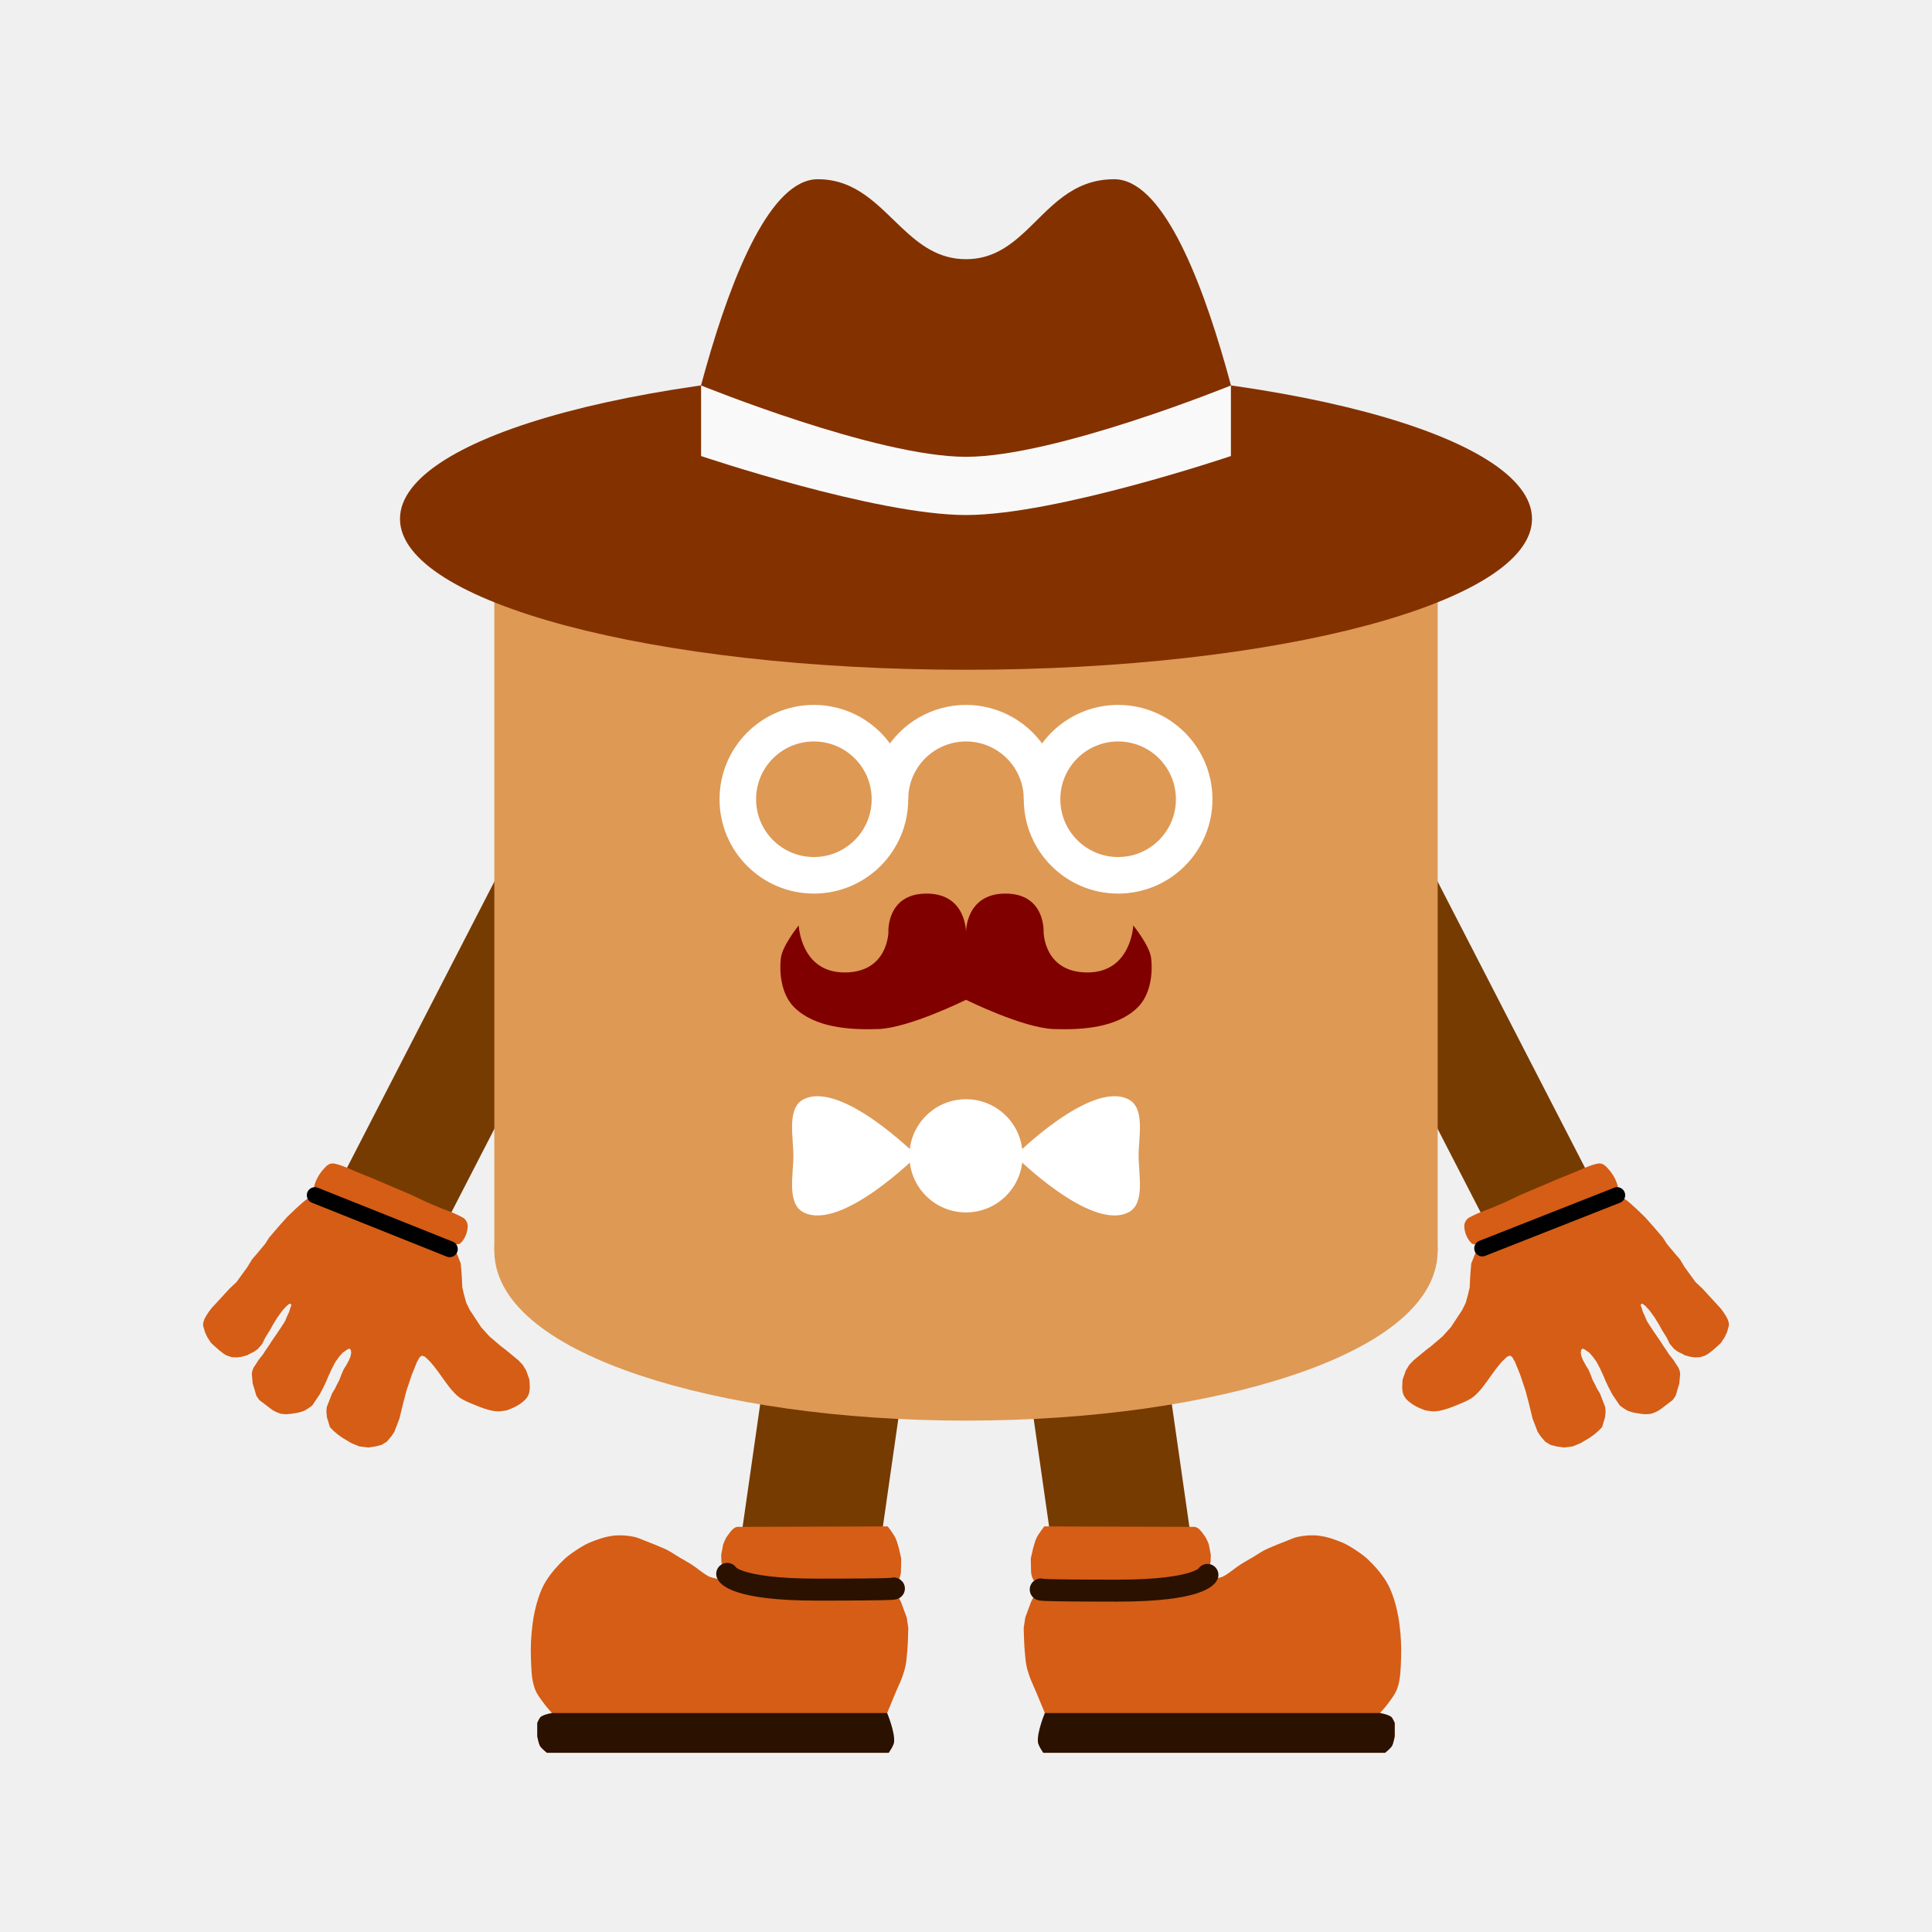
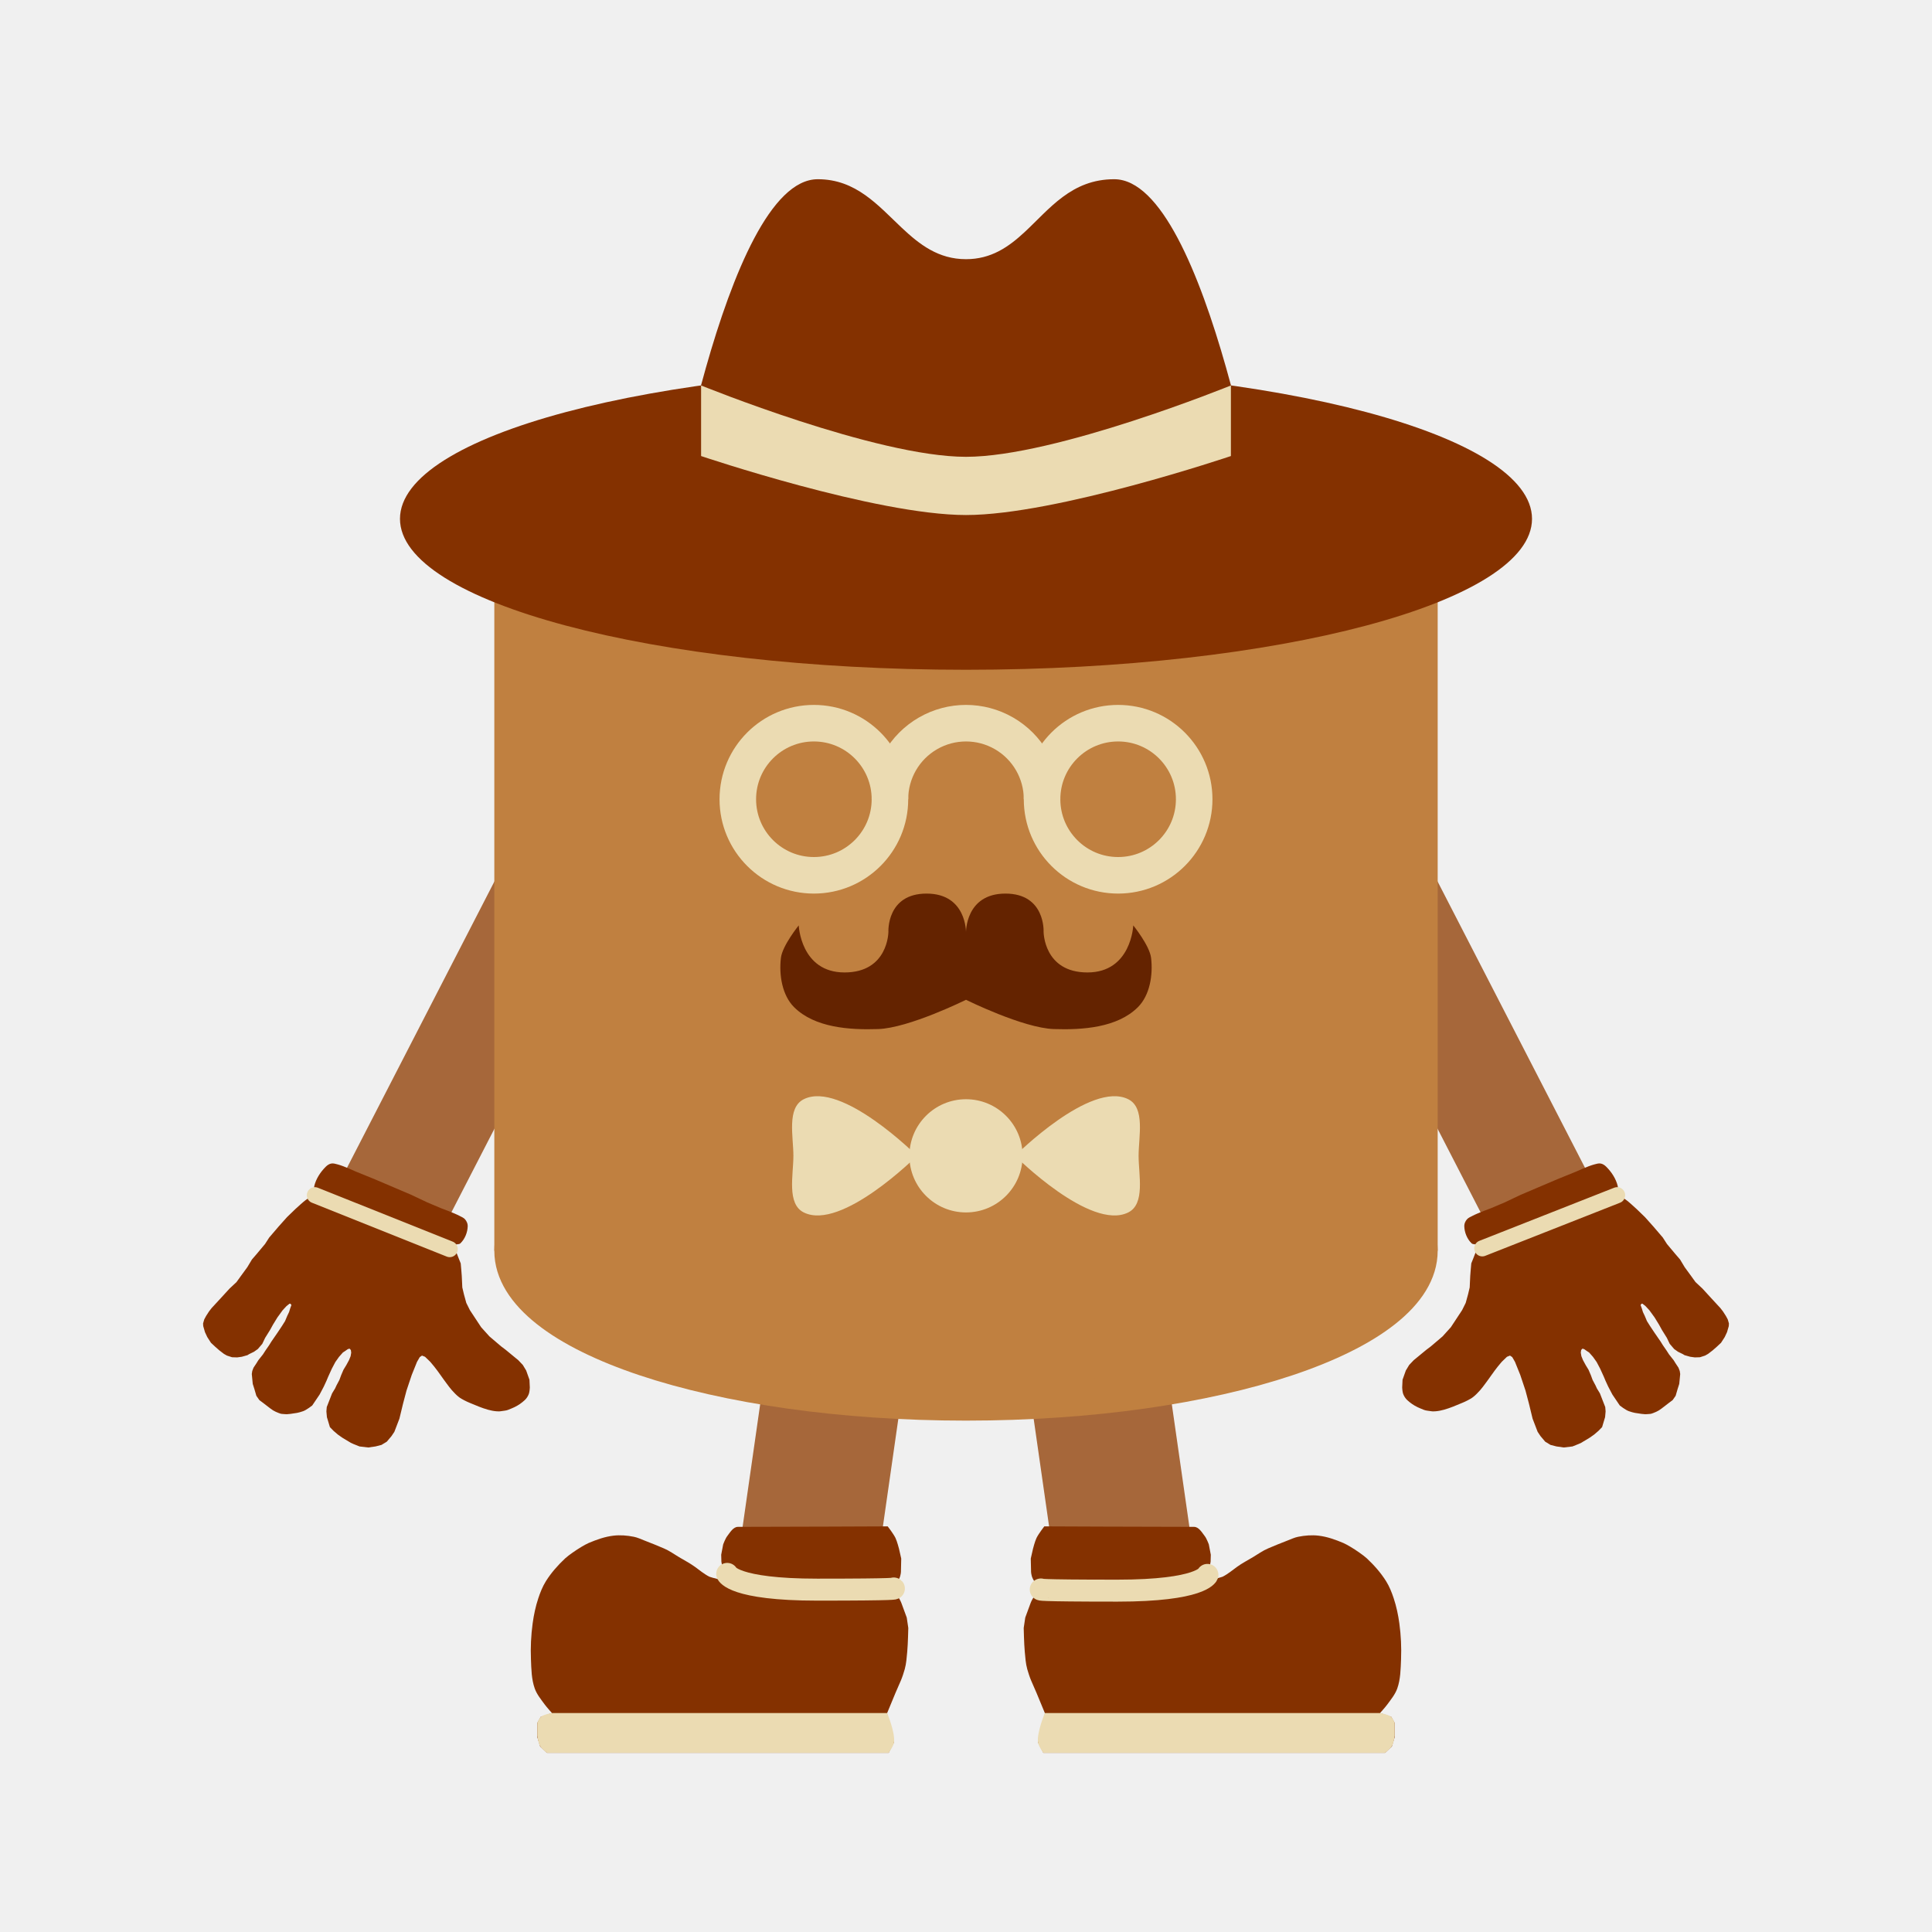
<svg xmlns="http://www.w3.org/2000/svg" width="512" height="512" viewBox="0 0 512 512" version="1.1" id="svg1" xml:space="preserve">
  <defs id="defs1" />
  <g id="layer1">
    <g id="g25" transform="translate(2.2e-6,-2.213072)">
      <g id="g9-8" transform="matrix(-1,0,0,1,509.4843,-0.2264765)">
-         <path style="fill:#9b5816;fill-opacity:1;stroke:#763b00;stroke-width:30;stroke-dasharray:none;stroke-opacity:1" d="m 88.19,347.117 17.321,-33.643 38.694,-75.154" id="path6-9" transform="translate(2.2e-6)" />
-         <path style="fill:#d55d16;stroke:none;stroke-width:4.822;stroke-dasharray:none;fill-opacity:1" d="m 80.929,319.185 c -0.373,0.638 -1.377,0.581 -2.004,0.978 -0.616,0.39 -1.704,1.366 -1.704,1.366 l -1.484,1.343 -2.19,2.12 -2.218,2.482 -2.499,2.918 -1.112,1.726 -2.183,2.61 -1.282,1.487 -1.229,2.044 -1.754,2.402 -1.115,1.547 -1.854,1.735 -2.284,2.494 -2.437,2.639 -0.694,0.894 -0.788,1.223 -0.484,0.9 -0.312,1.065 0.039,0.714 0.468,1.614 0.599,1.281 0.983,1.525 1.143,1.066 1.063,0.932 1.232,0.945 0.793,0.447 1.349,0.441 1.366,0.043 1.222,-0.169 1.499,-0.422 0.449,-0.278 1.277,-0.624 1.023,-0.72 1.184,-1.381 0.76,-1.59 1.273,-2.044 0.801,-1.449 1.181,-1.924 1.383,-1.904 1.015,-1.091 0.773,-0.618 0.234,-0.04 0.311,0.357 -0.33,0.899 -0.305,0.99 -0.477,0.998 -0.581,1.385 -0.794,1.264 -1.223,1.833 -1.614,2.342 -0.618,0.991 -0.926,1.339 -0.68,1.054 -1.22,1.537 -0.519,0.837 -0.764,1.153 -0.338,0.88 -0.12,0.8 0.252,2.609 0.42,1.317 0.538,1.844 0.8,1.146 0.998,0.744 c 0,0 0.872,0.689 1.301,1.001 0.444,0.323 0.858,0.69 1.33,0.97 0.454,0.27 0.937,0.497 1.435,0.679 0.328,0.12 0.664,0.261 1.013,0.267 0.333,0.006 0.786,0.087 1.179,0.076 0.614,-0.017 1.435,-0.154 1.829,-0.22 0.394,-0.066 0.609,-0.072 0.908,-0.136 0.545,-0.117 0.917,-0.216 1.608,-0.454 0.886,-0.306 2.4,-1.503 2.4,-1.503 l 1.968,-2.916 1.101,-2.096 0.711,-1.537 0.432,-1.035 0.989,-2.173 0.929,-1.761 0.969,-1.366 1.033,-1.168 0.608,-0.395 0.673,-0.474 0.468,-0.155 0.36,0.377 0.094,0.698 -0.157,0.928 -0.197,0.488 -0.229,0.561 -0.693,1.281 -0.771,1.265 -0.614,1.431 -0.472,1.28 -0.768,1.443 -0.364,0.792 -0.803,1.315 -0.872,2.242 -0.542,1.389 -0.093,1.147 0.135,1.525 0.794,2.647 0.956,0.981 1.155,0.991 1.152,0.813 2.29,1.376 0.635,0.292 1.659,0.666 2.295,0.274 1.943,-0.276 1.587,-0.408 1.403,-0.853 1.238,-1.465 0.767,-1.145 1.339,-3.492 0.956,-3.947 0.919,-3.479 1.395,-4.171 1.397,-3.46 0.723,-1.251 0.596,-0.408 0.811,0.323 1.293,1.249 c 0,0 0.256,0.25 1.132,1.34 1.169,1.455 2.183,3.026 3.31,4.513 0.443,0.585 0.867,1.187 1.357,1.734 0.587,0.654 1.194,1.304 1.891,1.842 0.443,0.342 0.943,0.605 1.438,0.868 0.478,0.254 0.974,0.473 1.474,0.682 1.564,0.655 3.129,1.333 4.763,1.79 0.728,0.203 1.476,0.357 2.231,0.419 0.426,0.035 0.863,0.052 1.283,-0.028 0.634,-0.121 1.262,-0.115 1.86,-0.357 0.431,-0.174 1.239,-0.501 1.656,-0.704 1.071,-0.523 1.844,-1.062 2.723,-1.862 0.488,-0.445 0.854,-1.034 1.091,-1.648 0.205,-0.53 0.261,-1.683 0.261,-1.683 l -0.099,-2.082 -0.868,-2.44 -0.898,-1.483 -1.193,-1.253 -3.363,-2.769 -1.187,-0.897 -3.095,-2.636 -2.196,-2.434 -2.972,-4.51 -0.962,-1.929 -0.623,-2.261 -0.436,-1.841 -0.141,-3.007 -0.128,-1.641 -0.153,-1.732 c 0,0 -0.816,-2 -1.19,-3.013 -0.204,-0.552 -0.828,-1.137 -0.575,-1.669 0.256,-0.539 1.256,-0.218 1.688,-0.633 1.206,-1.158 1.914,-2.947 1.932,-4.612 0.007,-0.608 -0.281,-1.229 -0.669,-1.701 -0.376,-0.457 -0.971,-0.687 -1.498,-0.962 -1.558,-0.814 -4.878,-2.016 -4.878,-2.016 l -3.698,-1.564 -4.236,-2.007 -9.647,-4.11 -4.989,-2.026 c 0,0 -3.156,-1.466 -4.832,-1.905 -0.563,-0.147 -1.159,-0.349 -1.73,-0.237 -0.531,0.104 -1.019,0.431 -1.403,0.808 -1.43,1.405 -2.612,3.208 -3.083,5.148 -0.192,0.792 0.567,1.734 0.155,2.438 -5e-6,1e-5 0,-3e-5 0,-3e-5 z" id="path9-2" transform="translate(2.2e-6)" />
-         <path style="fill:none;stroke:#000000;stroke-width:4.267;stroke-linecap:round;stroke-linejoin:miter;stroke-dasharray:none;stroke-opacity:1" d="m 405.11,333.036 35.733,-14.078" id="path23" transform="matrix(-1,0,0,1,521.7729,0.2264765)" />
+         <path style="fill:none;fill-opacity:1;stroke:#a6673a;stroke-width:30;stroke-dasharray:none;stroke-opacity:1" d="m 88.19,347.117 17.321,-33.643 8.815,-17.121 29.879,-58.033" id="path6-9" transform="translate(2.2e-6)" />
+         <path style="fill:#843100;stroke:none;stroke-width:4.822;stroke-dasharray:none;fill-opacity:1" d="m 80.929,319.185 c -0.373,0.638 -1.377,0.581 -2.004,0.978 -0.616,0.39 -1.704,1.366 -1.704,1.366 l -1.484,1.343 -2.19,2.12 -2.218,2.482 -2.499,2.918 -1.112,1.726 -2.183,2.61 -1.282,1.487 -1.229,2.044 -1.754,2.402 -1.115,1.547 -1.854,1.735 -2.284,2.494 -2.437,2.639 -0.694,0.894 -0.788,1.223 -0.484,0.9 -0.312,1.065 0.039,0.714 0.468,1.614 0.599,1.281 0.983,1.525 1.143,1.066 1.063,0.932 1.232,0.945 0.793,0.447 1.349,0.441 1.366,0.043 1.222,-0.169 1.499,-0.422 0.449,-0.278 1.277,-0.624 1.023,-0.72 1.184,-1.381 0.76,-1.59 1.273,-2.044 0.801,-1.449 1.181,-1.924 1.383,-1.904 1.015,-1.091 0.773,-0.618 0.234,-0.04 0.311,0.357 -0.33,0.899 -0.305,0.99 -0.477,0.998 -0.581,1.385 -0.794,1.264 -1.223,1.833 -1.614,2.342 -0.618,0.991 -0.926,1.339 -0.68,1.054 -1.22,1.537 -0.519,0.837 -0.764,1.153 -0.338,0.88 -0.12,0.8 0.252,2.609 0.42,1.317 0.538,1.844 0.8,1.146 0.998,0.744 c 0,0 0.872,0.689 1.301,1.001 0.444,0.323 0.858,0.69 1.33,0.97 0.454,0.27 0.937,0.497 1.435,0.679 0.328,0.12 0.664,0.261 1.013,0.267 0.333,0.006 0.786,0.087 1.179,0.076 0.614,-0.017 1.435,-0.154 1.829,-0.22 0.394,-0.066 0.609,-0.072 0.908,-0.136 0.545,-0.117 0.917,-0.216 1.608,-0.454 0.886,-0.306 2.4,-1.503 2.4,-1.503 l 1.968,-2.916 1.101,-2.096 0.711,-1.537 0.432,-1.035 0.989,-2.173 0.929,-1.761 0.969,-1.366 1.033,-1.168 0.608,-0.395 0.673,-0.474 0.468,-0.155 0.36,0.377 0.094,0.698 -0.157,0.928 -0.197,0.488 -0.229,0.561 -0.693,1.281 -0.771,1.265 -0.614,1.431 -0.472,1.28 -0.768,1.443 -0.364,0.792 -0.803,1.315 -0.872,2.242 -0.542,1.389 -0.093,1.147 0.135,1.525 0.794,2.647 0.956,0.981 1.155,0.991 1.152,0.813 2.29,1.376 0.635,0.292 1.659,0.666 2.295,0.274 1.943,-0.276 1.587,-0.408 1.403,-0.853 1.238,-1.465 0.767,-1.145 1.339,-3.492 0.956,-3.947 0.919,-3.479 1.395,-4.171 1.397,-3.46 0.723,-1.251 0.596,-0.408 0.811,0.323 1.293,1.249 c 0,0 0.256,0.25 1.132,1.34 1.169,1.455 2.183,3.026 3.31,4.513 0.443,0.585 0.867,1.187 1.357,1.734 0.587,0.654 1.194,1.304 1.891,1.842 0.443,0.342 0.943,0.605 1.438,0.868 0.478,0.254 0.974,0.473 1.474,0.682 1.564,0.655 3.129,1.333 4.763,1.79 0.728,0.203 1.476,0.357 2.231,0.419 0.426,0.035 0.863,0.052 1.283,-0.028 0.634,-0.121 1.262,-0.115 1.86,-0.357 0.431,-0.174 1.239,-0.501 1.656,-0.704 1.071,-0.523 1.844,-1.062 2.723,-1.862 0.488,-0.445 0.854,-1.034 1.091,-1.648 0.205,-0.53 0.261,-1.683 0.261,-1.683 l -0.099,-2.082 -0.868,-2.44 -0.898,-1.483 -1.193,-1.253 -3.363,-2.769 -1.187,-0.897 -3.095,-2.636 -2.196,-2.434 -2.972,-4.51 -0.962,-1.929 -0.623,-2.261 -0.436,-1.841 -0.141,-3.007 -0.128,-1.641 -0.153,-1.732 c 0,0 -0.816,-2 -1.19,-3.013 -0.204,-0.552 -0.828,-1.137 -0.575,-1.669 0.256,-0.539 1.256,-0.218 1.688,-0.633 1.206,-1.158 1.914,-2.947 1.932,-4.612 0.007,-0.608 -0.281,-1.229 -0.669,-1.701 -0.376,-0.457 -0.971,-0.687 -1.498,-0.962 -1.558,-0.814 -4.878,-2.016 -4.878,-2.016 l -3.698,-1.564 -4.236,-2.007 -9.647,-4.11 -4.989,-2.026 c 0,0 -3.156,-1.466 -4.832,-1.905 -0.563,-0.147 -1.159,-0.349 -1.73,-0.237 -0.531,0.104 -1.019,0.431 -1.403,0.808 -1.43,1.405 -2.612,3.208 -3.083,5.148 -0.192,0.792 0.567,1.734 0.155,2.438 -5e-6,1e-5 0,-3e-5 0,-3e-5 z" id="path9-2" transform="translate(2.2e-6)" />
+         <path style="fill:none;stroke:#ebdbb2;stroke-width:4.267;stroke-linecap:round;stroke-linejoin:miter;stroke-dasharray:none;stroke-opacity:1" d="m 405.11,333.036 35.733,-14.078" id="path23" transform="matrix(-1,0,0,1,521.7729,0.2264765)" />
      </g>
      <g id="g9" transform="translate(2.515686,-0.2264557)">
-         <path style="fill:#2b1100;stroke:#763b00;stroke-width:30;stroke-dasharray:none;stroke-opacity:1" d="M 88.19,347.117 144.205,238.321" id="path6" />
-         <path style="fill:#d55d16;stroke:none;stroke-width:4.822;stroke-dasharray:none;fill-opacity:1" d="m 80.929,319.185 c -0.373,0.638 -1.377,0.581 -2.004,0.978 -0.616,0.39 -1.704,1.366 -1.704,1.366 l -1.484,1.343 -2.19,2.12 -2.218,2.482 -2.499,2.918 -1.112,1.726 -2.183,2.61 -1.282,1.487 -1.229,2.044 -1.754,2.402 -1.115,1.547 -1.854,1.735 -2.284,2.494 -2.437,2.639 -0.694,0.894 -0.788,1.223 -0.484,0.9 -0.312,1.065 0.039,0.714 0.468,1.614 0.599,1.281 0.983,1.525 1.143,1.066 1.063,0.932 1.232,0.945 0.793,0.447 1.349,0.441 1.366,0.043 1.222,-0.169 1.499,-0.422 0.449,-0.278 1.277,-0.624 1.023,-0.72 1.184,-1.381 0.76,-1.59 1.273,-2.044 0.801,-1.449 1.181,-1.924 1.383,-1.904 1.015,-1.091 0.773,-0.618 0.234,-0.04 0.311,0.357 -0.33,0.899 -0.305,0.99 -0.477,0.998 -0.581,1.385 -0.794,1.264 -1.223,1.833 -1.614,2.342 -0.618,0.991 -0.926,1.339 -0.68,1.054 -1.22,1.537 -0.519,0.837 -0.764,1.153 -0.338,0.88 -0.12,0.8 0.252,2.609 0.42,1.317 0.538,1.844 0.8,1.146 0.998,0.744 c 0,0 0.872,0.689 1.301,1.001 0.444,0.323 0.858,0.69 1.33,0.97 0.454,0.27 0.937,0.497 1.435,0.679 0.328,0.12 0.664,0.261 1.013,0.267 0.333,0.006 0.786,0.087 1.179,0.076 0.614,-0.017 1.435,-0.154 1.829,-0.22 0.394,-0.066 0.609,-0.072 0.908,-0.136 0.545,-0.117 0.917,-0.216 1.608,-0.454 0.886,-0.306 2.4,-1.503 2.4,-1.503 l 1.968,-2.916 1.101,-2.096 0.711,-1.537 0.432,-1.035 0.989,-2.173 0.929,-1.761 0.969,-1.366 1.033,-1.168 0.608,-0.395 0.673,-0.474 0.468,-0.155 0.36,0.377 0.094,0.698 -0.157,0.928 -0.197,0.488 -0.229,0.561 -0.693,1.281 -0.771,1.265 -0.614,1.431 -0.472,1.28 -0.768,1.443 -0.364,0.792 -0.803,1.315 -0.872,2.242 -0.542,1.389 -0.093,1.147 0.135,1.525 0.794,2.647 0.956,0.981 1.155,0.991 1.152,0.813 2.29,1.376 0.635,0.292 1.659,0.666 2.295,0.274 1.943,-0.276 1.587,-0.408 1.403,-0.853 1.238,-1.465 0.767,-1.145 1.339,-3.492 0.956,-3.947 0.919,-3.479 1.395,-4.171 1.397,-3.46 0.723,-1.251 0.596,-0.408 0.811,0.323 1.293,1.249 c 0,0 0.256,0.25 1.132,1.34 1.169,1.455 2.183,3.026 3.31,4.513 0.443,0.585 0.867,1.187 1.357,1.734 0.587,0.654 1.194,1.304 1.891,1.842 0.443,0.342 0.943,0.605 1.438,0.868 0.478,0.254 0.974,0.473 1.474,0.682 1.564,0.655 3.129,1.333 4.763,1.79 0.728,0.203 1.476,0.357 2.231,0.419 0.426,0.035 0.863,0.052 1.283,-0.028 0.634,-0.121 1.262,-0.115 1.86,-0.357 0.431,-0.174 1.239,-0.501 1.656,-0.704 1.071,-0.523 1.844,-1.062 2.723,-1.862 0.488,-0.445 0.854,-1.034 1.091,-1.648 0.205,-0.53 0.261,-1.683 0.261,-1.683 l -0.099,-2.082 -0.868,-2.44 -0.898,-1.483 -1.193,-1.253 -3.363,-2.769 -1.187,-0.897 -3.095,-2.636 -2.196,-2.434 -2.972,-4.51 -0.962,-1.929 -0.623,-2.261 -0.436,-1.841 -0.141,-3.007 -0.128,-1.641 -0.153,-1.732 c 0,0 -0.816,-2 -1.19,-3.013 -0.204,-0.552 -0.828,-1.137 -0.575,-1.669 0.256,-0.539 1.256,-0.218 1.688,-0.633 1.206,-1.158 1.914,-2.947 1.932,-4.612 0.007,-0.608 -0.281,-1.229 -0.669,-1.701 -0.376,-0.457 -0.971,-0.687 -1.498,-0.962 -1.558,-0.814 -4.878,-2.016 -4.878,-2.016 l -3.698,-1.564 -4.236,-2.007 -9.647,-4.11 -4.989,-2.026 c 0,0 -3.156,-1.466 -4.832,-1.905 -0.563,-0.147 -1.159,-0.349 -1.73,-0.237 -0.531,0.104 -1.019,0.431 -1.403,0.808 -1.43,1.405 -2.612,3.208 -3.083,5.148 -0.192,0.792 0.567,1.734 0.155,2.438 -5e-6,1e-5 0,-3e-5 0,-3e-5 z" id="path9" />
-         <path style="fill:none;stroke:#000000;stroke-width:4.267;stroke-linecap:round;stroke-linejoin:miter;stroke-dasharray:none;stroke-opacity:1" d="M 119.178,333.24 83.445,318.959" id="path23-8" transform="translate(-2.515686,0.2264557)" />
+         <path style="fill:none;stroke:#a6673a;stroke-width:30;stroke-dasharray:none;stroke-opacity:1;fill-opacity:1" d="M 88.19,347.117 144.205,238.321" id="path6" />
+         <path style="fill:#843100;stroke:none;stroke-width:4.822;stroke-dasharray:none;fill-opacity:1" d="m 80.929,319.185 c -0.373,0.638 -1.377,0.581 -2.004,0.978 -0.616,0.39 -1.704,1.366 -1.704,1.366 l -1.484,1.343 -2.19,2.12 -2.218,2.482 -2.499,2.918 -1.112,1.726 -2.183,2.61 -1.282,1.487 -1.229,2.044 -1.754,2.402 -1.115,1.547 -1.854,1.735 -2.284,2.494 -2.437,2.639 -0.694,0.894 -0.788,1.223 -0.484,0.9 -0.312,1.065 0.039,0.714 0.468,1.614 0.599,1.281 0.983,1.525 1.143,1.066 1.063,0.932 1.232,0.945 0.793,0.447 1.349,0.441 1.366,0.043 1.222,-0.169 1.499,-0.422 0.449,-0.278 1.277,-0.624 1.023,-0.72 1.184,-1.381 0.76,-1.59 1.273,-2.044 0.801,-1.449 1.181,-1.924 1.383,-1.904 1.015,-1.091 0.773,-0.618 0.234,-0.04 0.311,0.357 -0.33,0.899 -0.305,0.99 -0.477,0.998 -0.581,1.385 -0.794,1.264 -1.223,1.833 -1.614,2.342 -0.618,0.991 -0.926,1.339 -0.68,1.054 -1.22,1.537 -0.519,0.837 -0.764,1.153 -0.338,0.88 -0.12,0.8 0.252,2.609 0.42,1.317 0.538,1.844 0.8,1.146 0.998,0.744 c 0,0 0.872,0.689 1.301,1.001 0.444,0.323 0.858,0.69 1.33,0.97 0.454,0.27 0.937,0.497 1.435,0.679 0.328,0.12 0.664,0.261 1.013,0.267 0.333,0.006 0.786,0.087 1.179,0.076 0.614,-0.017 1.435,-0.154 1.829,-0.22 0.394,-0.066 0.609,-0.072 0.908,-0.136 0.545,-0.117 0.917,-0.216 1.608,-0.454 0.886,-0.306 2.4,-1.503 2.4,-1.503 l 1.968,-2.916 1.101,-2.096 0.711,-1.537 0.432,-1.035 0.989,-2.173 0.929,-1.761 0.969,-1.366 1.033,-1.168 0.608,-0.395 0.673,-0.474 0.468,-0.155 0.36,0.377 0.094,0.698 -0.157,0.928 -0.197,0.488 -0.229,0.561 -0.693,1.281 -0.771,1.265 -0.614,1.431 -0.472,1.28 -0.768,1.443 -0.364,0.792 -0.803,1.315 -0.872,2.242 -0.542,1.389 -0.093,1.147 0.135,1.525 0.794,2.647 0.956,0.981 1.155,0.991 1.152,0.813 2.29,1.376 0.635,0.292 1.659,0.666 2.295,0.274 1.943,-0.276 1.587,-0.408 1.403,-0.853 1.238,-1.465 0.767,-1.145 1.339,-3.492 0.956,-3.947 0.919,-3.479 1.395,-4.171 1.397,-3.46 0.723,-1.251 0.596,-0.408 0.811,0.323 1.293,1.249 c 0,0 0.256,0.25 1.132,1.34 1.169,1.455 2.183,3.026 3.31,4.513 0.443,0.585 0.867,1.187 1.357,1.734 0.587,0.654 1.194,1.304 1.891,1.842 0.443,0.342 0.943,0.605 1.438,0.868 0.478,0.254 0.974,0.473 1.474,0.682 1.564,0.655 3.129,1.333 4.763,1.79 0.728,0.203 1.476,0.357 2.231,0.419 0.426,0.035 0.863,0.052 1.283,-0.028 0.634,-0.121 1.262,-0.115 1.86,-0.357 0.431,-0.174 1.239,-0.501 1.656,-0.704 1.071,-0.523 1.844,-1.062 2.723,-1.862 0.488,-0.445 0.854,-1.034 1.091,-1.648 0.205,-0.53 0.261,-1.683 0.261,-1.683 l -0.099,-2.082 -0.868,-2.44 -0.898,-1.483 -1.193,-1.253 -3.363,-2.769 -1.187,-0.897 -3.095,-2.636 -2.196,-2.434 -2.972,-4.51 -0.962,-1.929 -0.623,-2.261 -0.436,-1.841 -0.141,-3.007 -0.128,-1.641 -0.153,-1.732 c 0,0 -0.816,-2 -1.19,-3.013 -0.204,-0.552 -0.828,-1.137 -0.575,-1.669 0.256,-0.539 1.256,-0.218 1.688,-0.633 1.206,-1.158 1.914,-2.947 1.932,-4.612 0.007,-0.608 -0.281,-1.229 -0.669,-1.701 -0.376,-0.457 -0.971,-0.687 -1.498,-0.962 -1.558,-0.814 -4.878,-2.016 -4.878,-2.016 l -3.698,-1.564 -4.236,-2.007 -9.647,-4.11 -4.989,-2.026 c 0,0 -3.156,-1.466 -4.832,-1.905 -0.563,-0.147 -1.159,-0.349 -1.73,-0.237 -0.531,0.104 -1.019,0.431 -1.403,0.808 -1.43,1.405 -2.612,3.208 -3.083,5.148 -0.192,0.792 0.567,1.734 0.155,2.438 -5e-6,1e-5 0,-3e-5 0,-3e-5 z" id="path9" />
+         <path style="fill:none;stroke:#ebdbb2;stroke-width:4.267;stroke-linecap:round;stroke-linejoin:miter;stroke-dasharray:none;stroke-opacity:1" d="M 119.178,333.24 83.445,318.959" id="path23-8" transform="translate(-2.515686,0.2264557)" />
      </g>
      <ellipse style="fill:#de9955;stroke:#de9955;stroke-width:9.655" id="path1" cx="256" cy="153.693" rx="120.172" ry="40.172" />
      <g id="g23" transform="translate(-12.28862)">
-         <rect style="fill:#763b00;stroke:none;stroke-width:0;stroke-dasharray:none;fill-opacity:1" id="rect2-2" width="37.578" height="105.125" x="319.484" y="391.578" transform="matrix(-0.989011,0,0.07452728,0.5199288,609.137,167.3703)" />
-         <path style="fill:#d55d16;stroke:none;stroke-width:27.061;stroke-dasharray:none;fill-opacity:1" d="m 339.59,421.01 c 1.395,-0.7 2.6,-1.727 3.864,-2.642 1.278,-0.926 2.799,-1.722 4.156,-2.529 1.394,-0.83 2.555,-1.7 4.048,-2.335 1.664,-0.709 3.337,-1.399 5.028,-2.042 0.965,-0.367 1.906,-0.833 2.917,-1.036 1.776,-0.356 3.627,-0.508 5.427,-0.297 2.275,0.267 4.479,1.057 6.587,1.953 1.056,0.449 2.994,1.699 2.994,1.699 0,0 2.245,1.466 3.219,2.378 1.919,1.799 3.693,3.801 5.09,6.03 0.88,1.405 1.5,2.97 2.021,4.544 0.716,2.162 1.192,4.41 1.497,6.667 0.423,3.132 0.579,6.312 0.449,9.469 -0.107,2.61 -0.131,5.311 -1.01,7.771 -0.556,1.555 -1.646,2.87 -2.62,4.204 -0.591,0.81 -1.946,2.293 -1.946,2.293 l 2.994,1.019 0.898,1.614 v 3.737 l -0.749,2.463 -1.796,1.699 H 292.088 l -1.424,-2.799 0.832,-3.523 c 0.756,-2.334 0.837,-1.786 0.994,-4.209 l -2.183,-5.279 c 0,0 -1.04,-2.393 -1.438,-3.307 -0.369,-0.848 -0.793,-2.148 -1.041,-3.038 -0.42,-1.509 -0.516,-3.094 -0.662,-4.654 -0.194,-2.083 -0.28,-6.27 -0.28,-6.27 l 0.412,-2.76 1.399,-3.801 c 0.538,-1.461 1.562,-2.473 2.044,-3.904 0,0 -1.18,-2.076 -1.415,-2.538 -0.539,-1.059 -0.494,-2.114 -0.494,-2.114 l -0.075,-3.27 0.599,-2.633 c 0,0 0.497,-1.953 0.936,-2.852 0.537,-1.101 2.048,-3.051 2.048,-3.051 0,0 28.488,0.127 39.682,0.127 1.259,0 2.089,1.471 2.858,2.467 0.49,0.635 1.059,2.162 1.059,2.162 l 0.529,2.762 -0.052,1.846 c 0,0 -0.346,2.388 -0.865,3.457 -0.668,1.378 -0.737,1.81 -0.737,1.81 0,0 4.424,-1.111 4.777,-1.288 z" id="path15" transform="translate(-3.304473,-0.9479736)" />
-         <path style="fill:none;stroke:#2b1100;stroke-width:5.825;stroke-linecap:round;stroke-linejoin:miter;stroke-dasharray:none" d="m 291.44,427.385 c 0,0 -1.927,0.314 20.275,0.314 22.202,0 23.859,-4.175 23.859,-4.175" id="path22" transform="translate(-3.304467,-3.947974)" />
-         <path style="fill:#2b1100;stroke:none;stroke-width:4.9;stroke-dasharray:none" d="m 381.309,460.135 h -88.82 c 0,0 -2.141,5.102 -1.826,7.731 0.125,1.04 1.424,2.799 1.424,2.799 h 90.569 c 0,0 1.406,-1.088 1.839,-1.839 0.454,-0.787 0.706,-2.634 0.706,-2.634 v -3.425 c 0,0 -0.456,-1.23 -0.94,-1.628 -0.803,-0.66 -2.952,-1.005 -2.952,-1.005 z" id="path21" transform="translate(-3.304467,-3.947974)" />
+         <rect style="fill:#a6673a;stroke:none;stroke-width:0;stroke-dasharray:none;fill-opacity:1" id="rect2-2" width="37.578" height="105.125" x="319.484" y="391.578" transform="matrix(-0.989011,0,0.07452728,0.5199288,609.137,167.3703)" />
+         <path style="fill:#843100;stroke:none;stroke-width:27.061;stroke-dasharray:none;fill-opacity:1" d="m 339.59,421.01 c 1.395,-0.7 2.6,-1.727 3.864,-2.642 1.278,-0.926 2.799,-1.722 4.156,-2.529 1.394,-0.83 2.555,-1.7 4.048,-2.335 1.664,-0.709 3.337,-1.399 5.028,-2.042 0.965,-0.367 1.906,-0.833 2.917,-1.036 1.776,-0.356 3.627,-0.508 5.427,-0.297 2.275,0.267 4.479,1.057 6.587,1.953 1.056,0.449 2.994,1.699 2.994,1.699 0,0 2.245,1.466 3.219,2.378 1.919,1.799 3.693,3.801 5.09,6.03 0.88,1.405 1.5,2.97 2.021,4.544 0.716,2.162 1.192,4.41 1.497,6.667 0.423,3.132 0.579,6.312 0.449,9.469 -0.107,2.61 -0.131,5.311 -1.01,7.771 -0.556,1.555 -1.646,2.87 -2.62,4.204 -0.591,0.81 -1.946,2.293 -1.946,2.293 l 2.994,1.019 0.898,1.614 v 3.737 l -0.749,2.463 -1.796,1.699 H 292.088 l -1.424,-2.799 0.832,-3.523 c 0.756,-2.334 0.837,-1.786 0.994,-4.209 l -2.183,-5.279 c 0,0 -1.04,-2.393 -1.438,-3.307 -0.369,-0.848 -0.793,-2.148 -1.041,-3.038 -0.42,-1.509 -0.516,-3.094 -0.662,-4.654 -0.194,-2.083 -0.28,-6.27 -0.28,-6.27 l 0.412,-2.76 1.399,-3.801 c 0.538,-1.461 1.562,-2.473 2.044,-3.904 0,0 -1.18,-2.076 -1.415,-2.538 -0.539,-1.059 -0.494,-2.114 -0.494,-2.114 l -0.075,-3.27 0.599,-2.633 c 0,0 0.497,-1.953 0.936,-2.852 0.537,-1.101 2.048,-3.051 2.048,-3.051 0,0 28.488,0.127 39.682,0.127 1.259,0 2.089,1.471 2.858,2.467 0.49,0.635 1.059,2.162 1.059,2.162 l 0.529,2.762 -0.052,1.846 c 0,0 -0.346,2.388 -0.865,3.457 -0.668,1.378 -0.737,1.81 -0.737,1.81 0,0 4.424,-1.111 4.777,-1.288 z" id="path15" transform="translate(-3.304473,-0.9479736)" />
+         <path style="fill:none;stroke:#ebdbb2;stroke-width:5.825;stroke-linecap:round;stroke-linejoin:miter;stroke-dasharray:none;stroke-opacity:1" d="m 291.44,427.385 c 0,0 -1.927,0.314 20.275,0.314 22.202,0 23.859,-4.175 23.859,-4.175" id="path22" transform="translate(-3.304467,-3.947974)" />
+         <path style="fill:#ebdbb2;stroke:none;stroke-width:4.9;stroke-dasharray:none;fill-opacity:1" d="m 381.309,460.135 h -88.82 c 0,0 -2.141,5.102 -1.826,7.731 0.125,1.04 1.424,2.799 1.424,2.799 h 90.569 c 0,0 1.406,-1.088 1.839,-1.839 0.454,-0.787 0.706,-2.634 0.706,-2.634 v -3.425 c 0,0 -0.456,-1.23 -0.94,-1.628 -0.803,-0.66 -2.952,-1.005 -2.952,-1.005 z" id="path21" transform="translate(-3.304467,-3.947974)" />
      </g>
      <g id="g24" transform="translate(-12.28862)">
-         <rect style="fill:#763b00;fill-opacity:1;stroke:none;stroke-width:0;stroke-dasharray:none" id="rect2-2-1" width="37.578" height="105.125" x="319.484" y="391.578" transform="matrix(0.989011,0,-0.07452728,0.5199288,-72.55975,167.3703)" />
-         <path style="fill:#d55d16;stroke:none;stroke-width:27.061;stroke-dasharray:none;fill-opacity:1" d="m 339.59,421.01 c 1.395,-0.7 2.6,-1.727 3.864,-2.642 1.278,-0.926 2.799,-1.722 4.156,-2.529 1.394,-0.83 2.555,-1.7 4.048,-2.335 1.664,-0.709 3.337,-1.399 5.028,-2.042 0.965,-0.367 1.906,-0.833 2.917,-1.036 1.776,-0.356 3.627,-0.508 5.427,-0.297 2.275,0.267 4.479,1.057 6.587,1.953 1.056,0.449 2.994,1.699 2.994,1.699 0,0 2.245,1.466 3.219,2.378 1.919,1.799 3.693,3.801 5.09,6.03 0.88,1.405 1.5,2.97 2.021,4.544 0.716,2.162 1.192,4.41 1.497,6.667 0.423,3.132 0.579,6.312 0.449,9.469 -0.107,2.61 -0.131,5.311 -1.01,7.771 -0.556,1.555 -1.646,2.87 -2.62,4.204 -0.591,0.81 -1.946,2.293 -1.946,2.293 l 2.994,1.019 0.898,1.614 v 3.737 l -0.749,2.463 -1.796,1.699 H 292.088 l -1.424,-2.799 0.832,-3.523 c 0.756,-2.334 0.837,-1.786 0.994,-4.209 l -2.183,-5.279 c 0,0 -1.04,-2.393 -1.438,-3.307 -0.369,-0.848 -0.793,-2.148 -1.041,-3.038 -0.42,-1.509 -0.516,-3.094 -0.662,-4.654 -0.194,-2.083 -0.28,-6.27 -0.28,-6.27 l 0.412,-2.76 1.399,-3.801 c 0.538,-1.461 1.562,-2.473 2.044,-3.904 0,0 -1.18,-2.076 -1.415,-2.538 -0.539,-1.059 -0.494,-2.114 -0.494,-2.114 l -0.075,-3.27 0.599,-2.633 c 0,0 0.497,-1.953 0.936,-2.852 0.537,-1.101 2.048,-3.051 2.048,-3.051 0,0 28.488,0.127 39.682,0.127 1.259,0 2.089,1.471 2.858,2.467 0.49,0.635 1.059,2.162 1.059,2.162 l 0.529,2.762 -0.052,1.846 c 0,0 -0.346,2.388 -0.865,3.457 -0.668,1.378 -0.737,1.81 -0.737,1.81 0,0 4.424,-1.111 4.777,-1.288 z" id="path15-2" transform="matrix(-1,0,0,1,539.8817,-0.947932)" />
-         <path style="fill:none;stroke:#2b1100;stroke-width:5.825;stroke-linecap:round;stroke-linejoin:miter;stroke-dasharray:none" d="m 290.74,427.121 c 0,0 -1.927,0.313 20.275,0.313 22.202,0 23.859,-4.175 23.859,-4.175" id="path22-3" transform="matrix(-1,0,0,1,539.8817,-3.947932)" />
-         <path style="fill:#2b1100;stroke:none;stroke-width:4.9;stroke-dasharray:none" d="m 381.309,460.135 h -88.82 c 0,0 -2.141,5.102 -1.826,7.731 0.125,1.04 1.424,2.799 1.424,2.799 h 90.569 c 0,0 1.406,-1.088 1.839,-1.839 0.454,-0.787 0.706,-2.634 0.706,-2.634 v -3.425 c 0,0 -0.456,-1.23 -0.94,-1.628 -0.803,-0.66 -2.952,-1.005 -2.952,-1.005 z" id="path21-9" transform="matrix(-1,0,0,1,539.8817,-3.947932)" />
+         <rect style="fill:#a6673a;fill-opacity:1;stroke:none;stroke-width:0;stroke-dasharray:none" id="rect2-2-1" width="37.578" height="105.125" x="319.484" y="391.578" transform="matrix(0.989011,0,-0.07452728,0.5199288,-72.55975,167.3703)" />
+         <path style="fill:#843100;stroke:none;stroke-width:27.061;stroke-dasharray:none;fill-opacity:1" d="m 339.59,421.01 c 1.395,-0.7 2.6,-1.727 3.864,-2.642 1.278,-0.926 2.799,-1.722 4.156,-2.529 1.394,-0.83 2.555,-1.7 4.048,-2.335 1.664,-0.709 3.337,-1.399 5.028,-2.042 0.965,-0.367 1.906,-0.833 2.917,-1.036 1.776,-0.356 3.627,-0.508 5.427,-0.297 2.275,0.267 4.479,1.057 6.587,1.953 1.056,0.449 2.994,1.699 2.994,1.699 0,0 2.245,1.466 3.219,2.378 1.919,1.799 3.693,3.801 5.09,6.03 0.88,1.405 1.5,2.97 2.021,4.544 0.716,2.162 1.192,4.41 1.497,6.667 0.423,3.132 0.579,6.312 0.449,9.469 -0.107,2.61 -0.131,5.311 -1.01,7.771 -0.556,1.555 -1.646,2.87 -2.62,4.204 -0.591,0.81 -1.946,2.293 -1.946,2.293 l 2.994,1.019 0.898,1.614 v 3.737 l -0.749,2.463 -1.796,1.699 H 292.088 l -1.424,-2.799 0.832,-3.523 c 0.756,-2.334 0.837,-1.786 0.994,-4.209 l -2.183,-5.279 c 0,0 -1.04,-2.393 -1.438,-3.307 -0.369,-0.848 -0.793,-2.148 -1.041,-3.038 -0.42,-1.509 -0.516,-3.094 -0.662,-4.654 -0.194,-2.083 -0.28,-6.27 -0.28,-6.27 l 0.412,-2.76 1.399,-3.801 c 0.538,-1.461 1.562,-2.473 2.044,-3.904 0,0 -1.18,-2.076 -1.415,-2.538 -0.539,-1.059 -0.494,-2.114 -0.494,-2.114 l -0.075,-3.27 0.599,-2.633 c 0,0 0.497,-1.953 0.936,-2.852 0.537,-1.101 2.048,-3.051 2.048,-3.051 0,0 28.488,0.127 39.682,0.127 1.259,0 2.089,1.471 2.858,2.467 0.49,0.635 1.059,2.162 1.059,2.162 l 0.529,2.762 -0.052,1.846 c 0,0 -0.346,2.388 -0.865,3.457 -0.668,1.378 -0.737,1.81 -0.737,1.81 0,0 4.424,-1.111 4.777,-1.288 z" id="path15-2" transform="matrix(-1,0,0,1,539.8817,-0.947932)" />
+         <path style="fill:none;stroke:#ebdbb2;stroke-width:5.825;stroke-linecap:round;stroke-linejoin:miter;stroke-dasharray:none;stroke-opacity:1" d="m 290.74,427.121 c 0,0 -1.927,0.313 20.275,0.313 22.202,0 23.859,-4.175 23.859,-4.175" id="path22-3" transform="matrix(-1,0,0,1,539.8817,-3.947932)" />
+         <path style="fill:#ebdbb2;stroke:none;stroke-width:4.9;stroke-dasharray:none;fill-opacity:1" d="m 381.309,460.135 h -88.82 c 0,0 -2.141,5.102 -1.826,7.731 0.125,1.04 1.424,2.799 1.424,2.799 h 90.569 c 0,0 1.406,-1.088 1.839,-1.839 0.454,-0.787 0.706,-2.634 0.706,-2.634 v -3.425 c 0,0 -0.456,-1.23 -0.94,-1.628 -0.803,-0.66 -2.952,-1.005 -2.952,-1.005 z" id="path21-9" transform="matrix(-1,0,0,1,539.8817,-3.947932)" />
      </g>
-       <ellipse style="fill:#de9955;fill-opacity:1;stroke:#de9955;stroke-width:9.655" id="path1-2-5" cx="256" cy="333.693" rx="120.172" ry="40.172" />
-       <rect style="fill:#de9955;fill-opacity:1;stroke:none;stroke-width:7.709" id="rect7" width="250" height="179.968" x="131" y="153.709" />
+       <ellipse style="fill:#c08040;fill-opacity:1;stroke:#c08040;stroke-width:9.655;stroke-opacity:1" id="path1-2-5" cx="256" cy="333.693" rx="120.172" ry="40.172" />
+       <rect style="fill:#c08040;fill-opacity:1;stroke:none;stroke-width:7.709" id="rect7" width="250" height="179.968" x="131" y="153.709" />
      <g id="g14">
        <ellipse style="fill:#843100;fill-opacity:1;stroke:none;stroke-width:10.764" id="path1-4" cx="256" cy="139.709" rx="150" ry="40" />
        <path id="path18" style="fill:#843100;stroke-width:5.409;fill-opacity:1" d="M 336,149.709 H 176 c 0,0 15.914,-100 40.723,-100 10.146,0 15.95,6.937 22.257,12.873 4.717,4.439 9.714,8.318 17.02,8.318 6.667,0 11.275,-3.231 15.524,-7.17 6.633,-6.148 12.393,-14.021 23.753,-14.021 C 320.086,49.709 336,149.709 336,149.709 Z" />
-         <path id="rect3" style="fill:#f9f9f9;stroke-width:5.148" d="m 185.796,104.36 c 0,0 46.439,18.915 70.204,18.915 23.766,0 70.204,-18.915 70.204,-18.915 v 18.709 c 0,0 -46.247,15.632 -70.202,15.632 -23.957,2.2e-4 -70.206,-15.632 -70.206,-15.632 z" />
+         <path id="rect3" style="fill:#ebdbb2;stroke-width:5.148;fill-opacity:1" d="m 185.796,104.36 c 0,0 46.439,18.915 70.204,18.915 23.766,0 70.204,-18.915 70.204,-18.915 v 18.709 c 0,0 -46.247,15.632 -70.202,15.632 -23.957,2.2e-4 -70.206,-15.632 -70.206,-15.632 z" />
      </g>
      <g id="g11" transform="translate(-7.283707)">
-         <circle style="fill:none;stroke:#ffffff;stroke-width:9.685" id="path4" cx="222.969" cy="214.022" r="20.157" />
-         <path style="fill:none;stroke:#ffffff;stroke-width:9.685" id="path4-4" d="m 283.441,-214.022 a 20.157,20.157 0 0 1 -10.079,17.457 20.157,20.157 0 0 1 -20.157,0 20.157,20.157 0 0 1 -10.079,-17.457" transform="scale(1,-1)" />
-         <circle style="fill:none;stroke:#ffffff;stroke-width:9.685" id="path4-0" cx="303.598" cy="214.022" r="20.157" />
+         <circle style="fill:none;stroke:#ebdbb2;stroke-width:9.685;stroke-opacity:1" id="path4" cx="222.969" cy="214.022" r="20.157" />
+         <path style="fill:none;stroke:#ebdbb2;stroke-width:9.685;stroke-opacity:1" id="path4-4" d="m 283.441,-214.022 a 20.157,20.157 0 0 1 -10.079,17.457 20.157,20.157 0 0 1 -20.157,0 20.157,20.157 0 0 1 -10.079,-17.457" transform="scale(1,-1)" />
+         <circle style="fill:none;stroke:#ebdbb2;stroke-width:9.685;stroke-opacity:1" id="path4-0" cx="303.598" cy="214.022" r="20.157" />
      </g>
      <g id="g10" transform="translate(-9.62986)">
-         <path style="fill:#800000;fill-opacity:1;stroke:none;stroke-width:7.559;stroke-opacity:1" d="m 265.63,267.17 v -17.866 c 0,0 0.169,-10.281 -10.45,-10.281 -10.618,0 -10.113,10.113 -10.113,10.113 0,0 0,10.787 -11.63,10.787 -11.63,0 -12.135,-12.472 -12.135,-12.472 0,0 -4.328,5.351 -4.719,8.596 -0.542,4.488 0.301,9.917 3.51,13.1 5.446,5.403 14.61,6.038 22.277,5.777 8.168,-0.278 23.259,-7.753 23.259,-7.753 z" id="path10" />
-         <path style="fill:#800000;fill-opacity:1;stroke:none;stroke-width:7.559;stroke-opacity:1" d="m 265.63,267.17 v -17.866 c 0,0 -0.169,-10.281 10.45,-10.281 10.618,0 10.113,10.113 10.113,10.113 0,0 0,10.787 11.63,10.787 11.63,0 12.135,-12.472 12.135,-12.472 0,0 4.328,5.351 4.719,8.596 0.542,4.488 -0.301,9.917 -3.51,13.1 -5.446,5.403 -14.61,6.038 -22.277,5.777 -8.168,-0.278 -23.259,-7.753 -23.259,-7.753 z" id="path10-6" />
+         <path style="fill:#642300;fill-opacity:1;stroke:none;stroke-width:7.559;stroke-opacity:1" d="m 265.63,267.17 v -17.866 c 0,0 0.169,-10.281 -10.45,-10.281 -10.618,0 -10.113,10.113 -10.113,10.113 0,0 0,10.787 -11.63,10.787 -11.63,0 -12.135,-12.472 -12.135,-12.472 0,0 -4.328,5.351 -4.719,8.596 -0.542,4.488 0.301,9.917 3.51,13.1 5.446,5.403 14.61,6.038 22.277,5.777 8.168,-0.278 23.259,-7.753 23.259,-7.753 z" id="path10" />
+         <path style="fill:#642300;fill-opacity:1;stroke:none;stroke-width:7.559;stroke-opacity:1" d="m 265.63,267.17 v -17.866 c 0,0 -0.169,-10.281 10.45,-10.281 10.618,0 10.113,10.113 10.113,10.113 0,0 0,10.787 11.63,10.787 11.63,0 12.135,-12.472 12.135,-12.472 0,0 4.328,5.351 4.719,8.596 0.542,4.488 -0.301,9.917 -3.51,13.1 -5.446,5.403 -14.61,6.038 -22.277,5.777 -8.168,-0.278 -23.259,-7.753 -23.259,-7.753 z" id="path10-6" />
      </g>
      <g id="g12" transform="translate(-193.4439,-2.17268)">
-         <path id="path9-6" style="fill:#ffffff;stroke-width:7.559" transform="matrix(0,1.547464,-1.786858,0,887.0829,-141.5238)" d="m 301.924,268.986 c -1.468,2.545 -6.409,1.534 -9.693,1.534 -3.285,0 -8.226,1.011 -9.693,-1.534 -3.228,-5.598 9.693,-16.789 9.693,-16.789 0,0 12.921,11.192 9.693,16.789 z" />
-         <circle style="fill:#ffffff;fill-opacity:1;stroke:none;stroke-width:4.004;stroke-opacity:1" id="path7" cx="449.444" cy="310.693" r="15" />
-         <path id="path9-6-7" style="fill:#ffffff;stroke-width:12.57" d="m 492.444,325.693 c 4.547,-2.271 2.741,-9.917 2.741,-15 0,-5.083 1.806,-12.729 -2.741,-15 -10.002,-4.996 -30,15 -30,15 0,0 19.998,19.996 30,15 z" />
+         <path id="path9-6" style="fill:#ebdbb2;stroke-width:7.559;fill-opacity:1" transform="matrix(0,1.547464,-1.786858,0,887.0829,-141.5238)" d="m 301.924,268.986 c -1.468,2.545 -6.409,1.534 -9.693,1.534 -3.285,0 -8.226,1.011 -9.693,-1.534 -3.228,-5.598 9.693,-16.789 9.693,-16.789 0,0 12.921,11.192 9.693,16.789 z" />
+         <circle style="fill:#ebdbb2;fill-opacity:1;stroke:none;stroke-width:4.004;stroke-opacity:1" id="path7" cx="449.444" cy="310.693" r="15" />
+         <path id="path9-6-7" style="fill:#ebdbb2;stroke-width:12.57;fill-opacity:1" d="m 492.444,325.693 c 4.547,-2.271 2.741,-9.917 2.741,-15 0,-5.083 1.806,-12.729 -2.741,-15 -10.002,-4.996 -30,15 -30,15 0,0 19.998,19.996 30,15 z" />
      </g>
    </g>
  </g>
</svg>
